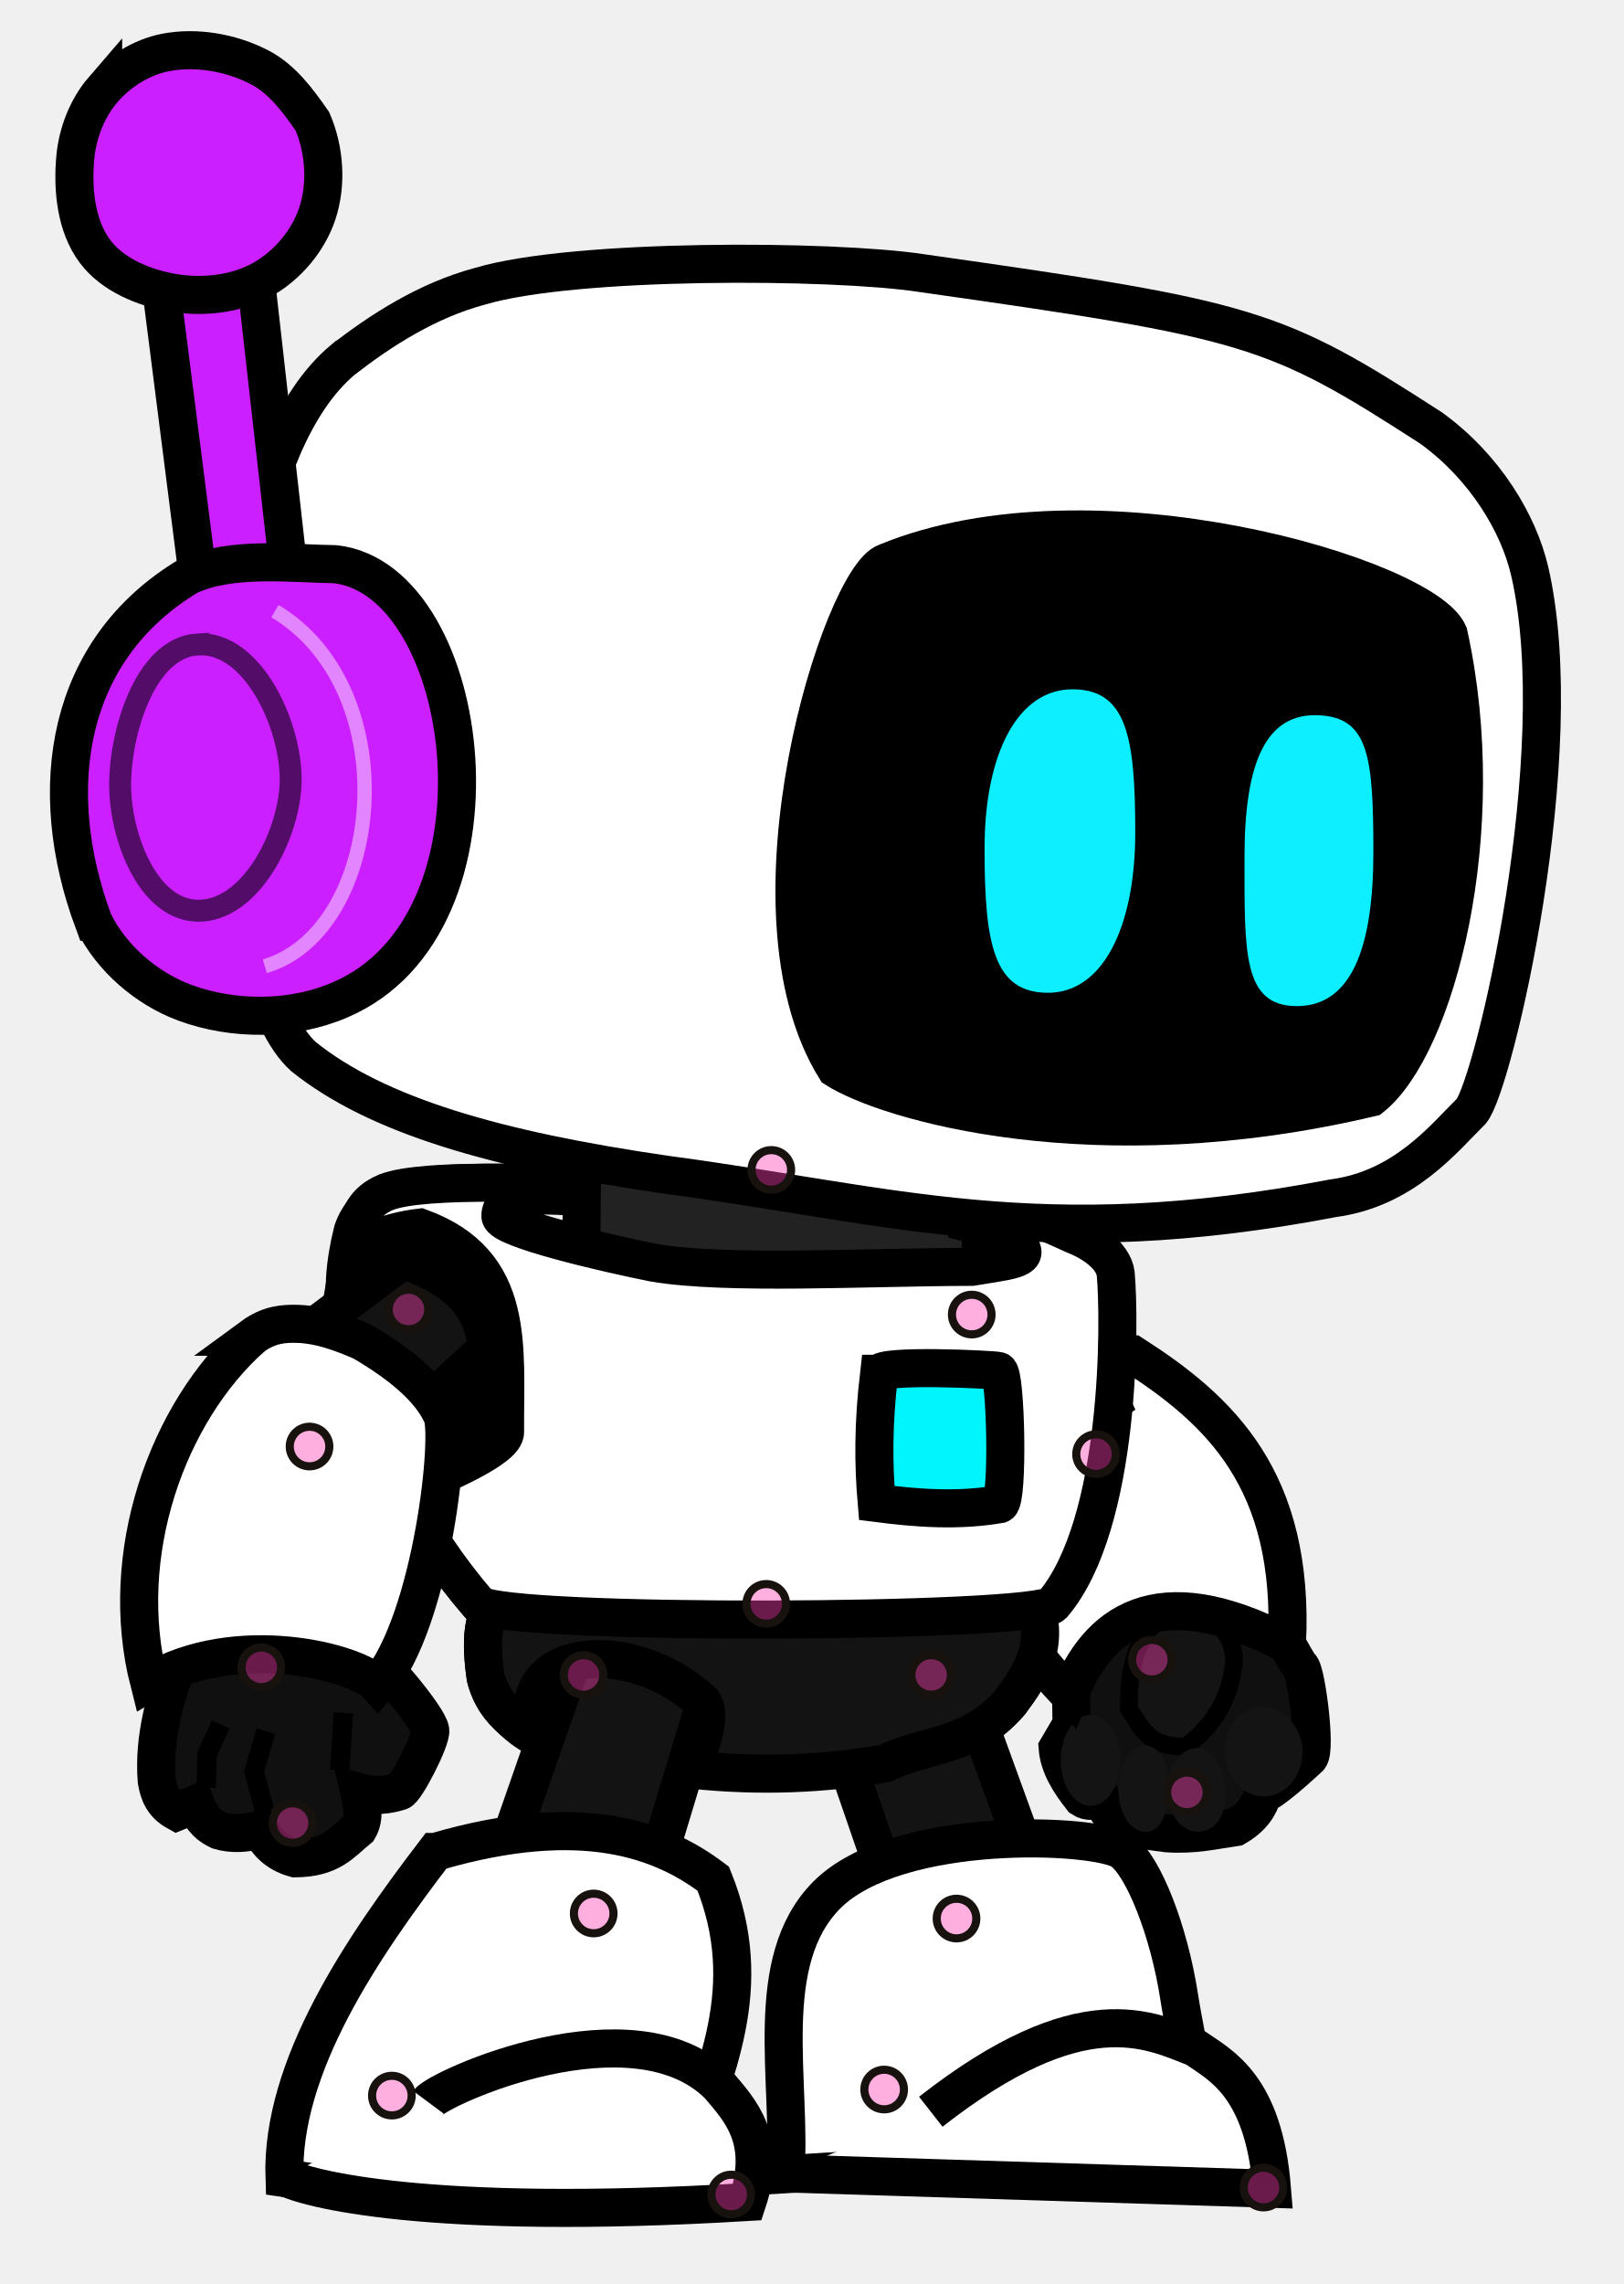
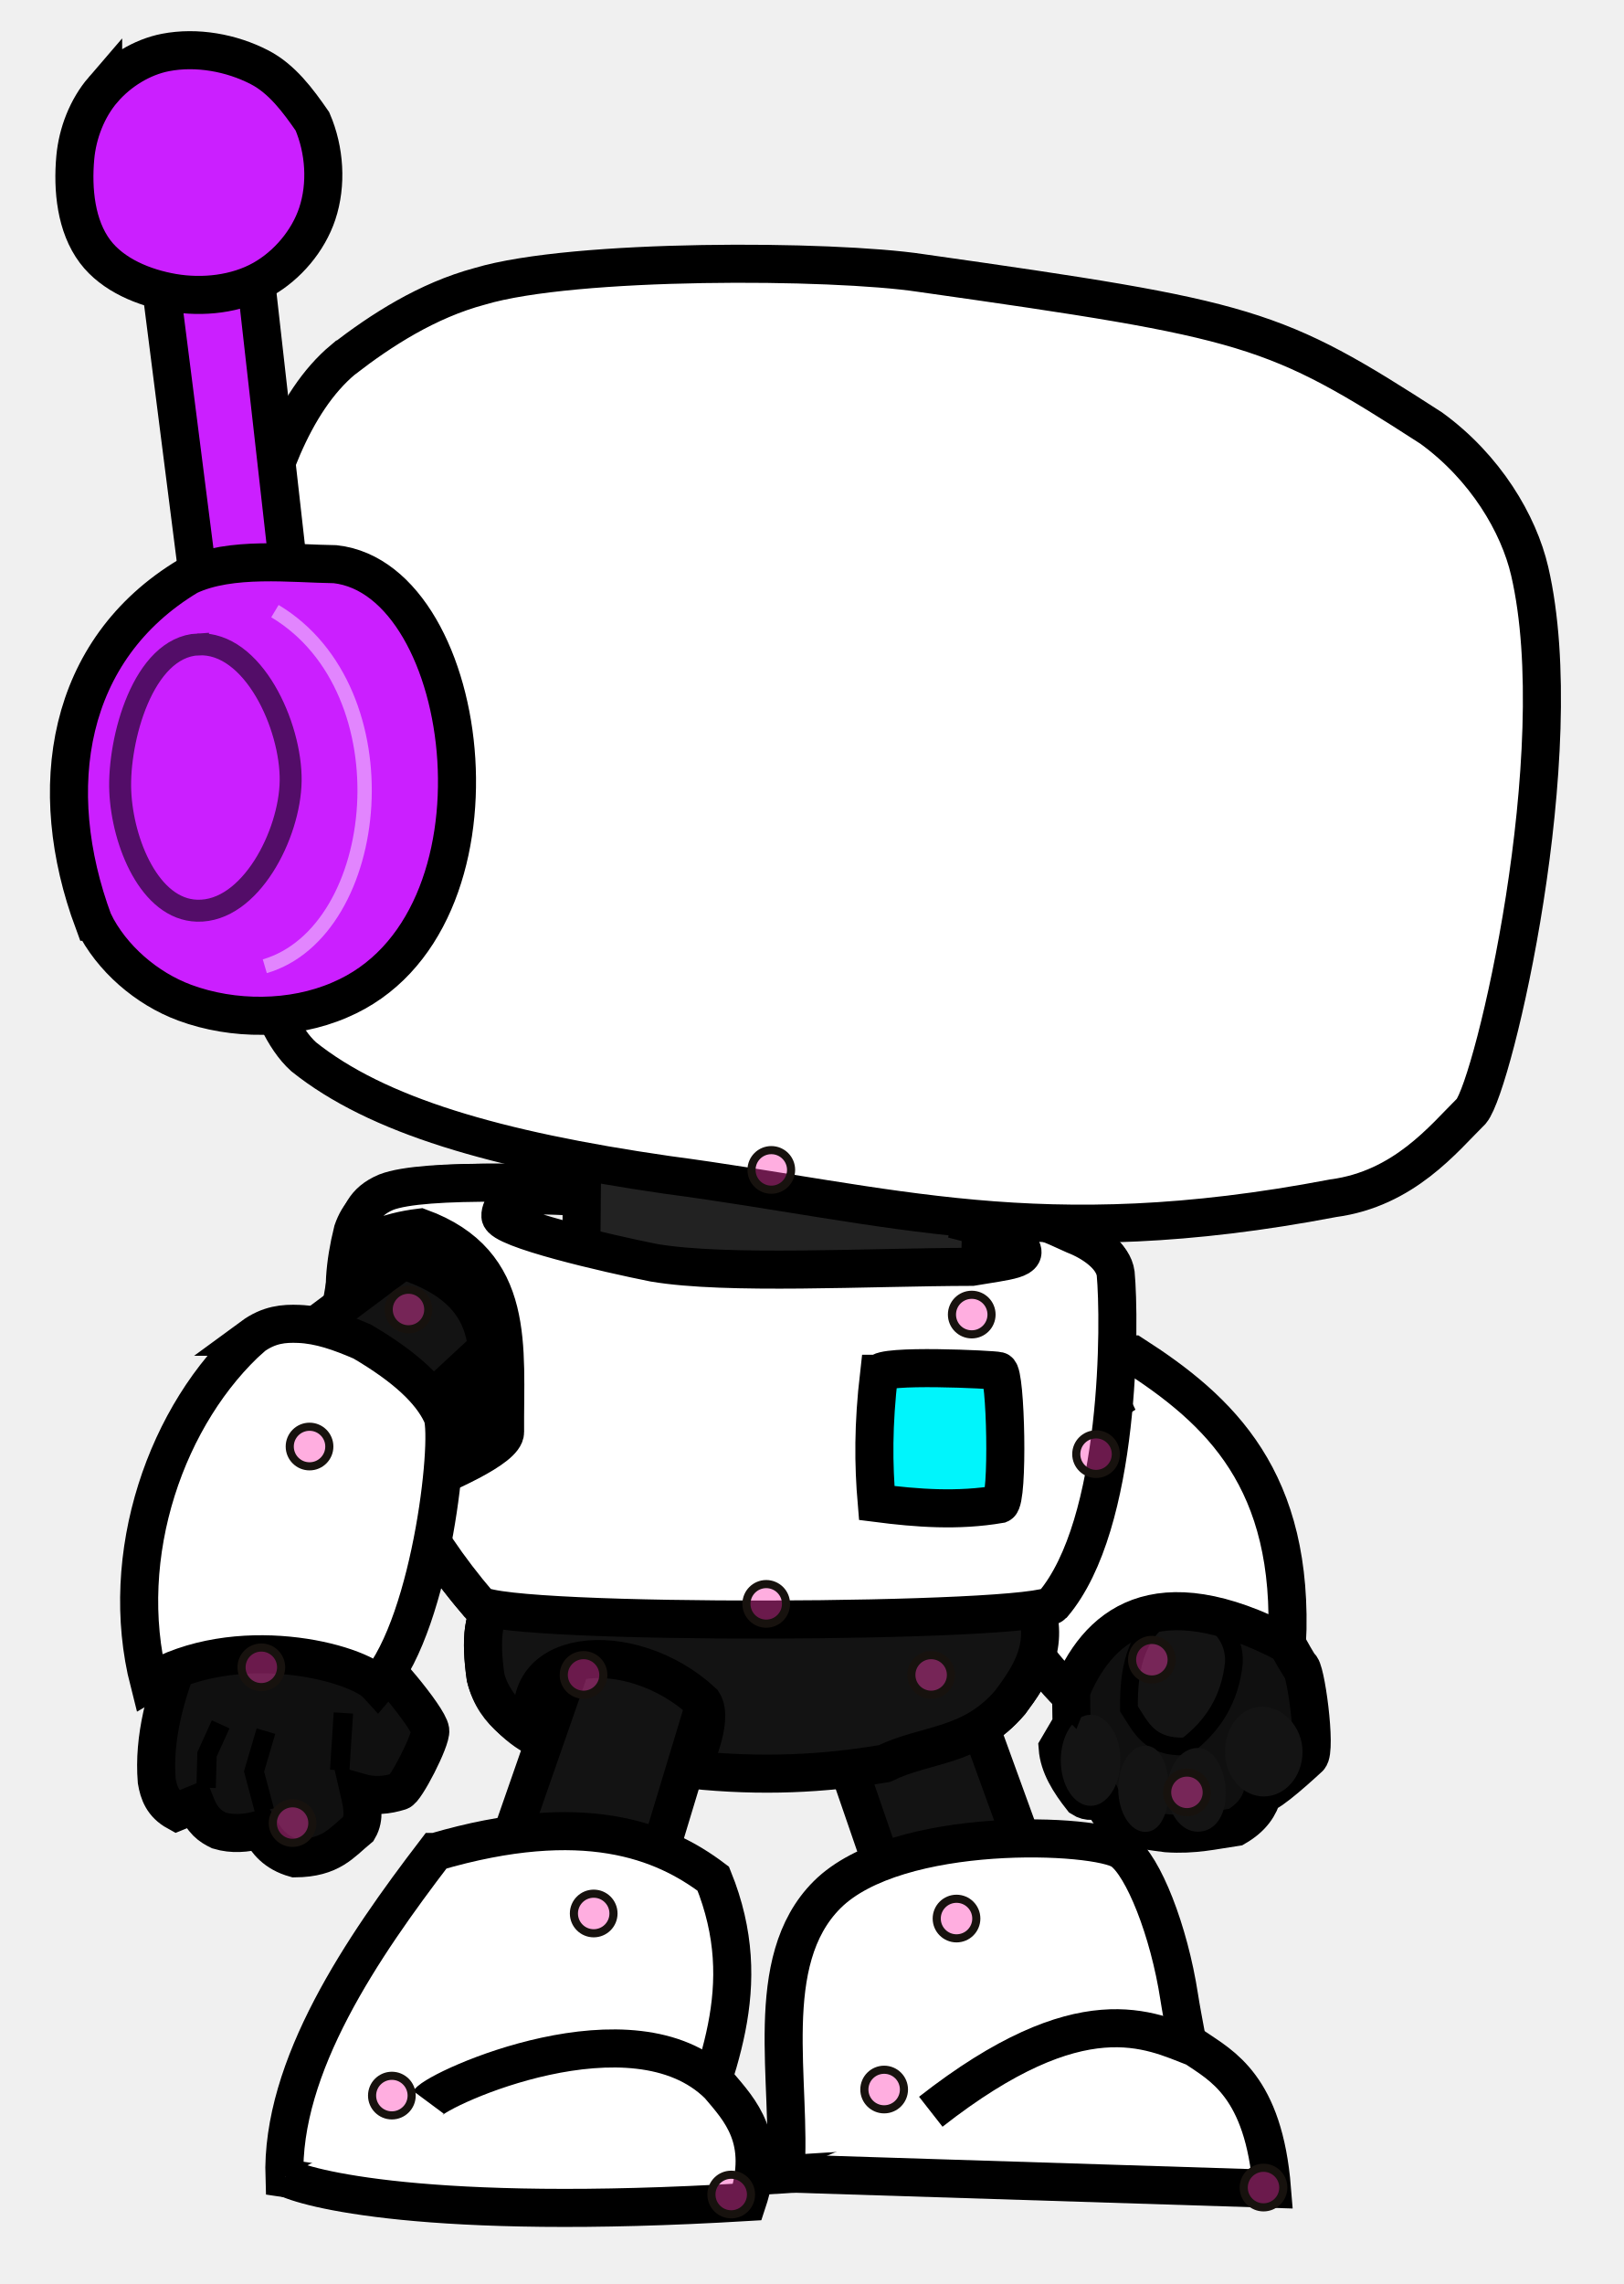
<svg xmlns="http://www.w3.org/2000/svg" width="64mm" height="90mm" viewBox="232 118 64 90" version="1.1" id="player-robot-svg">
  <defs id="defs81" />
  <g id="view-player-robot-side-right">
    <g id="part-pelvis-back" data-rig-part="pelvis_back" data-rig-bone="pelvis" data-rig-z="30">
      <path style="stroke:#000000;stroke-opacity:1;fill:#070707;fill-opacity:1;stroke-width:1.5;stroke-linecap:butt;stroke-linejoin:miter;stroke-dasharray:none" d="m 251.658,181.105 c -0.653,0.402 -0.727,1.52 -0.519,2.988 0.382,1.562 1.556,1.976 2.508,2.711 4.618,0.621 9.3,1.359 13.213,0.687 1.653,-0.806 3.424,-0.615 4.958,-2.417 0.813,-1.097 1.57,-2.219 0.947,-3.965 -1.203,-0.847 -2.844,-1.172 -4.686,-1.256 -5.025,-0.112 -8.538,-0.587 -15.074,-0.335 -0.449,0.279 -0.897,0.762 -1.346,1.588 z" id="path4613" />
    </g>
    <g id="part-far-hand" data-rig-part="far_hand" data-rig-bone="far_arm_hand" data-rig-z="8" data-note="screen-right hand base + finger pads">
      <path style="stroke:#000000;stroke-opacity:1;fill:#101010;fill-opacity:1;stroke-width:1.5;stroke-linecap:butt;stroke-linejoin:miter;stroke-dasharray:none" d="m 274.233,185.945 -0.547,0.931 c 0.052,0.695 0.456,1.345 0.96,1.983 0.244,0.159 0.504,0.117 0.77,0 0.156,0.346 0.295,0.695 0.774,0.981 0.645,0.266 1.218,0.322 1.799,0.399 1.067,0.075 1.856,-0.119 2.717,-0.245 0.64,-0.372 0.939,-0.824 1.064,-1.316 0.245,0.042 1.587,-1.198 1.825,-1.417 0.31,-0.285 -0.145,-3.656 -0.363,-3.596 -0.633,-1.015 -1.036,-2.079 -2.061,-3.009 -1.888,-0.267 -3.737,-0.444 -5.279,0.073 -1.275,0.527 -1.507,1.499 -1.698,2.489 z" id="path4719" />
      <path style="fill:#141414;fill-opacity:1;stroke:#000000;stroke-width:0.7;stroke-linecap:butt;stroke-linejoin:miter;stroke-dasharray:none;stroke-opacity:1" d="m 277.945,181.6 c -1.259,0.912 -1.462,2.276 -1.449,3.733 0.469,0.719 0.794,1.551 2.253,1.484 1.049,-0.791 1.734,-1.847 1.883,-3.296 0.051,-1.001 -0.629,-1.629 -1.292,-1.971 -0.412,-0.2 -1.025,-0.093 -1.394,0.05 z" id="path4824" />
      <path id="path4892" style="opacity:1;fill:#141414;fill-opacity:1;stroke-width:0.7;stroke-linecap:round;stroke-linejoin:round;stroke-dasharray:none" d="m 283.337,187.033 c 0,0.969 -0.684,1.755 -1.527,1.755 -0.843,0 -1.527,-0.786 -1.527,-1.755 0,-0.969 0.614,-1.781 1.458,-1.781 0.843,-1e-5 1.597,0.811 1.597,1.781 z" />
      <path id="path4886" style="opacity:1;fill:#141414;fill-opacity:1;stroke-width:0.7;stroke-linecap:round;stroke-linejoin:round;stroke-dasharray:none" d="m 280.311,188.665 c 0,0.911 -0.441,1.513 -1.104,1.513 -0.664,0 -1.201,-0.739 -1.201,-1.65 0,-0.911 0.538,-1.65 1.201,-1.65 0.664,0 1.104,0.876 1.104,1.788 z" />
      <path id="path4888" style="opacity:1;fill:#141414;fill-opacity:1;stroke-width:0.7;stroke-linecap:round;stroke-linejoin:round;stroke-dasharray:none" d="m 278.069,188.504 c 0,0.938 -0.338,1.681 -0.927,1.681 -0.589,0 -1.067,-0.761 -1.067,-1.699 0,-0.938 0.477,-1.699 1.067,-1.699 0.589,0 0.927,0.779 0.927,1.717 z" />
      <path id="path4890" style="opacity:1;fill:#141414;fill-opacity:1;stroke-width:0.7;stroke-linecap:round;stroke-linejoin:round;stroke-dasharray:none" d="m 276.161,187.365 a 1.176,1.794 0 0 1 -1.176,1.794 1.176,1.794 0 0 1 -1.176,-1.794 1.176,1.794 0 0 1 1.176,-1.794 1.176,1.794 0 0 1 1.176,1.794 z" />
    </g>
    <g id="part-far-arm-l" data-rig-part="far_arm_l" data-rig-bone="far_arm_l" data-rig-z="9">
      <path style="stroke:#000000;stroke-opacity:1;fill:#ffffff;fill-opacity:1;stroke-width:1.5;stroke-linecap:butt;stroke-linejoin:miter;stroke-dasharray:none" d="m 276.649,171.37 c 3.429,2.201 6.386,4.941 6.076,11.418 -5.201,-2.73 -7.506,-0.722 -8.571,1.987 -2.484,-2.562 -3.867,-5.506 -5.465,-8.515 1.743,-3.236 3.836,-5.222 7.959,-4.89 z" id="path4625" />
    </g>
    <g id="part-far-arm-u" data-rig-part="far_arm_u" data-rig-bone="far_arm_u" data-rig-z="10">
      <path style="stroke:#000000;stroke-opacity:1;fill:#131313;fill-opacity:1;stroke-width:1.5;stroke-linecap:butt;stroke-linejoin:miter;stroke-dasharray:none" d="m 275.293,172.235 -2.024,-3.189 -4.972,2.862 2.684,4.458 4.809,-3.092 z" id="path4631" />
    </g>
    <g id="part-torso-back" data-rig-part="torso_back" data-rig-bone="torso" data-rig-z="20">
      <path id="path3280" style="display:inline;fill:#ffffff;fill-opacity:1;stroke:#000000;stroke-width:1.5;stroke-linecap:butt;stroke-linejoin:miter;stroke-dasharray:none;stroke-opacity:1" d="m 251.931,164.604 c -2.106,-0.009 -3.738,0.086 -4.48,0.374 -0.901,0.383 -1.321,0.87 -1.549,1.526 -0.336,1.351 -0.384,2.385 -0.251,3.63 0.787,4.246 2.37,7.755 5.164,11.011 1.144,0.831 21.865,0.734 22.607,0 2.71,-3.181 2.648,-11.233 2.479,-13.048 -0.089,-0.691 -0.923,-1.247 -1.627,-1.519 -0.847,-0.375 -2.235,-1.125 -4.773,-1.288 l -1.25,-0.099 c -4.767,-0.049 -11.689,-0.567 -16.321,-0.587 z m 2.846,0.552 c 4.658,0.159 10.963,0.422 13.483,0.675 1.535,0.151 2.563,0.317 3.839,1.164 0.498,0.556 -0.478,0.598 -1.865,0.838 -4.142,0.009 -9.645,0.326 -12.524,-0.159 -1.822,-0.362 -6.027,-1.33 -6.057,-1.834 -0.027,-0.4 0.109,-0.583 0.435,-0.647 1.03,-0.12 1.357,-0.097 2.69,-0.037 z" />
      <path style="stroke:none;stroke-opacity:1;fill:#000000;fill-opacity:1;stroke-width:0.265;stroke-linecap:butt;stroke-linejoin:miter;stroke-dasharray:none" d="m 246.702,165.674 -0.575,5.178 4.131,7.121 5.346,-1.229 -2.461,-9.143 -2.874,-2.355 z" id="path4950" />
    </g>
    <g id="part-neck" data-rig-part="neck_ring" data-rig-bone="torso" data-rig-z="21">
      <path style="display:inline;fill:#222222;fill-opacity:1;stroke:#000000;stroke-width:1.5;stroke-linecap:butt;stroke-linejoin:miter;stroke-dasharray:none;stroke-opacity:1" d="m 254.953,162.535 -0.066,7.67 15.664,0.499 0.214,-7.927 z" id="path3288" />
    </g>
    <g id="part-far-leg-u" data-rig-part="far_leg_u" data-rig-bone="far_leg_u" data-rig-z="14">
      <path style="stroke:#000000;stroke-opacity:1;fill:#131313;fill-opacity:1;stroke-width:1.5;stroke-linecap:butt;stroke-linejoin:miter;stroke-dasharray:none" d="m 267.884,194.741 -3.79,-11.002 5.234,-1.303 4.236,11.657 z" id="path4621" />
    </g>
    <g id="part-near-leg-u" data-rig-part="near_leg_u" data-rig-bone="near_leg_u" data-rig-z="42">
      <path style="stroke:#000000;stroke-opacity:1;fill:#131313;fill-opacity:1;stroke-width:1.5;stroke-linecap:butt;stroke-linejoin:miter;stroke-dasharray:none" d="m 254.402,183.901 -3.449,9.892 5.708,1.639 3.513,-11.608 -5.224,-1.399 z" id="path4619" />
    </g>
    <g id="part-pelvis-front" data-rig-part="pelvis_front" data-rig-bone="pelvis" data-rig-z="35">
      <path id="path4701" style="fill:#131313;fill-opacity:1;stroke:#000000;stroke-width:1.5;stroke-linecap:butt;stroke-linejoin:miter;stroke-dasharray:none;stroke-opacity:1" d="m 256.392,179.445 c -1.043,0.003 -2.162,0.025 -3.387,0.072 -0.449,0.279 -0.897,0.763 -1.346,1.588 -0.653,0.402 -0.727,1.52 -0.519,2.988 0.355,1.452 1.944,2.413 2.004,2.338 -1.102,-3.543 3.69,-4.023 6.558,-1.358 0.473,0.733 -0.472,2.594 -0.458,2.658 2.758,0.29 5.24,0.168 7.617,-0.24 1.653,-0.806 3.424,-0.615 4.957,-2.417 0.813,-1.097 1.57,-2.219 0.947,-3.965 -1.203,-0.847 -2.844,-1.172 -4.687,-1.256 -4.082,-0.091 -7.167,-0.421 -11.686,-0.407 z" />
    </g>
    <g id="part-torso-front" data-rig-part="torso_front" data-rig-bone="torso" data-rig-z="40">
      <path id="path3280-3" style="stroke:#000000;stroke-opacity:1;fill:#ffffff;fill-opacity:1;display:inline;stroke-width:1.5;stroke-linecap:butt;stroke-linejoin:miter;stroke-dasharray:none" d="M 251.699 164.604 C 249.593 164.595 247.961 164.69 247.219 164.978 C 246.318 165.361 246.201 165.934 245.973 166.59 C 245.893 166.911 245.829 167.214 245.78 167.506 C 246.367 166.959 247.205 166.537 248.561 166.372 C 252.376 167.762 251.882 171.082 251.907 174.43 C 251.912 175.071 249.549 176.092 247.882 176.777 C 248.675 178.337 249.665 179.808 250.886 181.231 C 252.03 182.062 272.751 181.965 273.493 181.231 C 276.204 178.05 276.142 169.998 275.973 168.183 C 275.884 167.492 275.05 166.936 274.346 166.664 C 273.589 166.329 272.398 165.696 270.341 165.448 L 270.22 166.206 C 270.876 166.371 271.487 166.628 272.169 167.081 C 272.667 167.637 271.692 167.679 270.304 167.919 C 266.162 167.928 260.659 168.245 257.78 167.76 C 255.957 167.398 251.752 166.43 251.723 165.926 C 251.696 165.526 252.191 165.158 252.331 165.166 L 252.337 164.604 L 251.699 164.604 z " />
      <path style="fill:#00f5fc;fill-opacity:1;stroke:#000000;stroke-width:1.5;stroke-linecap:butt;stroke-linejoin:miter;stroke-opacity:1;stroke-dasharray:none" d="m 266.647,172.132 c -0.234,2.025 -0.224,3.551 -0.092,5.094 1.595,0.205 3.2,0.326 4.849,0.044 0.349,-0.147 0.243,-5.189 -0.05,-5.248 -0.191,-0.056 -4.663,-0.271 -4.706,0.11 z" id="path4733" />
    </g>
    <g id="part-near-hand" data-rig-part="near_hand" data-rig-bone="near_arm_hand" data-rig-z="48" data-note="screen-left hand base + finger line details">
      <path style="stroke:#000000;stroke-opacity:1;fill:#101010;fill-opacity:1;stroke-width:1.5;stroke-linecap:butt;stroke-linejoin:miter;stroke-dasharray:none" d="m 239.219,183.029 c -0.711,1.737 -1.178,3.46 -1.041,5.149 0.08,0.469 0.236,0.911 0.791,1.216 l 0.743,-0.303 c 0.267,0.678 0.591,0.878 0.919,1.039 0.52,0.156 1.06,0.116 1.613,-0.032 0.279,0.464 0.6,0.908 1.385,1.129 1.419,-0.012 1.827,-0.609 2.503,-1.167 0.252,-0.433 0.148,-0.932 0.032,-1.432 0.608,0.174 1.111,0.104 1.582,-0.041 0.219,-0.018 1.264,-2.042 1.212,-2.405 -0.078,-0.544 -2.158,-2.952 -2.223,-2.799 l -3.295,-1.904 z" id="path4717" />
      <path style="fill:none;stroke:#000000;stroke-width:0.765;stroke-linecap:butt;stroke-linejoin:miter;stroke-opacity:1;stroke-dasharray:none" d="m 245.39,187.758 0.144,-2.259" id="path4830" />
      <path style="fill:none;stroke:#000000;stroke-width:0.765;stroke-linecap:butt;stroke-linejoin:miter;stroke-opacity:1;stroke-dasharray:none" d="m 240.123,188.446 0.036,-1.315 0.538,-1.184" id="path4828" />
      <path style="fill:none;stroke:#000000;stroke-width:0.765;stroke-linecap:butt;stroke-linejoin:miter;stroke-opacity:1;stroke-dasharray:none" d="m 242.426,189.355 -0.413,-1.55 0.469,-1.59" id="path4826" />
    </g>
+     <g id="part-face-open" data-rig-part="face_open" data-rig-bone="head" data-rig-z="61" data-rig-opacity="face_open_vis">
+       <path style="stroke:#000000;stroke-opacity:1;fill:#000000;fill-opacity:1;display:inline;stroke-width:1.5;stroke-linecap:butt;stroke-linejoin:miter;stroke-dasharray:none" d="m 266.928,140.162 c -1.729,0.588 -5.906,13.637 -1.993,19.949 2.029,1.293 10.207,3.72 21.112,1.135 2.529,-2.011 4.773,-10.438 3.046,-18.272 -0.925,-2.203 -14.011,-6.174 -22.165,-2.812 z" id="face-open-visor" />
+       <path id="face-open-eye-right" style="stroke:none;stroke-opacity:1;fill:#0defff;fill-opacity:1;opacity:1;stroke-width:1.5;stroke-linecap:round;stroke-linejoin:round" d="m 276.745,150.797 c 0,3.761 -1.294,6.323 -3.438,6.323 -2.144,-1e-5 -2.502,-1.917 -2.502,-5.679 0,-3.761 1.317,-6.279 3.461,-6.279 2.144,-1e-5 2.479,1.873 2.479,5.634 z" />
+       <path id="face-open-eye-left" style="stroke:none;stroke-opacity:1;fill:#0defff;fill-opacity:1;stroke-width:1.5;stroke-linecap:round;stroke-linejoin:round" d="m 286.13,151.587 c 0,3.761 -0.87,6.058 -3.014,6.058 -2.144,-1e-5 -2.065,-2.119 -2.065,-5.88 0,-3.761 0.863,-5.701 2.965,-5.579 1.93,0.112 2.114,1.641 2.114,5.402 z" />
+     </g>
+     <g id="part-face-blink" data-rig-part="face_blink" data-rig-bone="head" data-rig-z="62" data-rig-opacity="blink_vis">
+       <path id="face-blink-visor" style="display:inline;fill:#000000;fill-opacity:1;stroke:#000000;stroke-width:1.5;stroke-linecap:round;stroke-linejoin:round;stroke-dasharray:none;stroke-opacity:1" d="m 267.1,143.1 c 4.6,-2.4 15.9,-1.9 20.7,1.1 1.9,3.5 1.1,10.0 -2.3,13.0 -7.0,2.5 -14.7,1.3 -18.9,-1.8 -1.8,-3.7 -1.6,-8.8 0.5,-12.3 z" />
+       <path id="face-blink-eye-right" style="fill:none;fill-opacity:1;stroke:#0defff;stroke-width:2.3;stroke-linecap:round;stroke-linejoin:round;stroke-dasharray:none;stroke-opacity:1" d="m 269.7,151.7 c 1.5,2.1 4.2,2.6 6.0,0.3" />
+       <path id="face-blink-eye-left" style="fill:none;fill-opacity:1;stroke:#0defff;stroke-width:2.3;stroke-linecap:round;stroke-linejoin:round;stroke-dasharray:none;stroke-opacity:1" d="m 280.3,152.4 c 1.5,2.0 4.2,2.3 5.8,0.1" />
+     </g>
    <g id="part-near-arm-u" data-rig-part="near_arm_u" data-rig-bone="near_arm_u" data-rig-z="46">
      <path style="stroke:#000000;stroke-opacity:1;fill:#131313;fill-opacity:1;stroke-width:1.5;stroke-linecap:butt;stroke-linejoin:miter;stroke-dasharray:none" d="m 242.847,171.422 5.04,-3.766 c 2.247,0.724 3.141,1.876 3.311,3.465 l -4.207,3.901 z" id="path4623" />
    </g>
    <g id="part-near-arm-l" data-rig-part="near_arm_l" data-rig-bone="near_arm_l" data-rig-z="47">
      <path style="stroke:#000000;stroke-opacity:1;fill:#ffffff;fill-opacity:1;display:inline;stroke-width:1.5;stroke-linecap:butt;stroke-linejoin:miter;stroke-dasharray:none" d="m 241.941,170.674 c -3.358,2.992 -5.348,8.587 -4.063,13.617 3.43,-2.035 8.185,-0.808 9.007,0.102 2.175,-2.554 2.948,-10.048 2.516,-10.68 -0.429,-0.905 -1.402,-1.838 -3.128,-2.851 -0.874,-0.378 -1.674,-0.662 -2.499,-0.694 -0.581,-0.023 -1.169,0.018 -1.834,0.506 z" id="path4109" />
    </g>
    <g id="part-far-leg-l" data-rig-part="far_leg_l" data-rig-bone="far_leg_l" data-rig-z="15">
      <path style="stroke:#000000;stroke-opacity:1;fill:#ffffff;fill-opacity:1;stroke-width:1.5;stroke-linecap:butt;stroke-linejoin:miter;stroke-dasharray:none" d="m 264.598,192.662 c -2.625,2.624 -1.375,7.396 -1.642,11.013 0,0 15.481,-0.961 15.957,-1.17 0.743,-0.326 -0.174,-4.106 -0.434,-5.8 -0.406,-2.648 -1.422,-5.179 -2.244,-5.77 -0.976,-0.7 -8.863,-1.045 -11.637,1.727 z" id="path4617" />
    </g>
    <g id="part-far-foot" data-rig-part="far_foot" data-rig-bone="far_leg_foot" data-rig-z="16">
      <path style="fill:#ffffff;fill-opacity:1;stroke:#000000;stroke-width:1.5;stroke-linecap:butt;stroke-linejoin:miter;stroke-opacity:1;stroke-dasharray:none" d="m 262.958,203.642 19.176,0.607 c -0.325,-4.048 -2.001,-4.858 -3.033,-5.564 -1.773,-0.681 -4.451,-2.142 -10.415,2.527" id="path4629" />
    </g>
    <g id="part-near-leg-l" data-rig-part="near_leg_l" data-rig-bone="near_leg_l" data-rig-z="43">
      <path style="stroke:#000000;stroke-opacity:1;fill:#ffffff;fill-opacity:1;stroke-width:1.5;stroke-linecap:butt;stroke-linejoin:miter;stroke-dasharray:none" d="m 249.153,190.975 c 5.851,-1.712 8.988,-0.438 10.96,1.055 1.751,4.328 0.041,7.59 -1.168,11.291 -3.525,0.021 -1.467,0.918 -4.853,1.178 -1.72,0.132 -5.131,0.217 -10.88,-0.67 -0.15,-4.406 3.09,-9.125 5.94,-12.854 z" id="path4615" />
    </g>
    <g id="part-near-foot" data-rig-part="near_foot" data-rig-bone="near_leg_foot" data-rig-z="44">
      <path style="fill:#ffffff;fill-opacity:1;stroke:#000000;stroke-width:1.5;stroke-linecap:butt;stroke-linejoin:miter;stroke-opacity:1;stroke-dasharray:none" d="m 248.885,200.84 c 0.428,-0.576 8.063,-4.032 11.445,-0.674 0.829,0.981 1.947,2.128 1.125,4.603 -12.671,0.761 -17.438,-0.551 -18.226,-0.983" id="path4627" />
    </g>
    <g id="part-head" data-rig-part="head" data-rig-bone="head" data-rig-z="60">
      <path style="display:inline;fill:#ffffff;fill-opacity:1;stroke:#000000;stroke-width:1.5;stroke-linecap:butt;stroke-linejoin:miter;stroke-dasharray:none;stroke-opacity:1" d="m 245.528,132.165 c -2.007,1.674 -3.111,4.88 -3.728,7.941 -0.882,4.226 -0.966,16.7 2.167,19.534 2.889,2.314 7.571,3.679 14.319,4.654 8.799,1.167 14.686,3.134 26.259,0.922 2.797,-0.373 4.361,-2.359 5.447,-3.432 0.884,-1.078 3.957,-14.135 2.298,-21.28 -0.433,-1.864 -1.745,-4.087 -3.881,-5.636 -6.202,-4.004 -7.074,-4.262 -20.124,-6.112 -3.481,-0.525 -13.66,-0.585 -17.371,0.525 -2.079,0.557 -3.892,1.731 -5.385,2.884 z" id="path3119" />
-       <path style="stroke:#000000;stroke-opacity:1;fill:#000000;fill-opacity:1;display:inline;stroke-width:1.5;stroke-linecap:butt;stroke-linejoin:miter;stroke-dasharray:none" d="m 266.928,140.162 c -1.729,0.588 -5.906,13.637 -1.993,19.949 2.029,1.293 10.207,3.72 21.112,1.135 2.529,-2.011 4.773,-10.438 3.046,-18.272 -0.925,-2.203 -14.011,-6.174 -22.165,-2.812 z" id="path4111" />
-       <path id="path4583" style="stroke:none;stroke-opacity:1;fill:#0defff;fill-opacity:1;opacity:1;stroke-width:1.5;stroke-linecap:round;stroke-linejoin:round" d="m 276.745,150.797 c 0,3.761 -1.294,6.323 -3.438,6.323 -2.144,-1e-5 -2.502,-1.917 -2.502,-5.679 0,-3.761 1.317,-6.279 3.461,-6.279 2.144,-1e-5 2.479,1.873 2.479,5.634 z" />
-       <path id="path4583-6" style="stroke:none;stroke-opacity:1;fill:#0defff;fill-opacity:1;stroke-width:1.5;stroke-linecap:round;stroke-linejoin:round" d="m 286.13,151.587 c 0,3.761 -0.87,6.058 -3.014,6.058 -2.144,-1e-5 -2.065,-2.119 -2.065,-5.88 0,-3.761 0.863,-5.701 2.965,-5.579 1.93,0.112 2.114,1.641 2.114,5.402 z" />
      <path style="stroke:#000000;stroke-opacity:1;fill:#cb1fff;fill-opacity:1;stroke-width:1.5;stroke-linecap:butt;stroke-linejoin:miter;stroke-dasharray:none" d="m 239.841,141.056 -1.753,-13.768 3.759,-0.374 1.772,15.712 -3.473,0.385 z" id="path4712" />
      <path style="fill:#cb1fff;fill-opacity:1;stroke:#000000;stroke-width:1.5;stroke-linecap:butt;stroke-linejoin:miter;stroke-dasharray:none;stroke-opacity:1" d="m 235.688,154.324 c 0.704,1.438 2.092,2.632 3.594,3.187 1.909,0.706 4.237,0.703 6.104,-0.105 7.029,-2.971 5.294,-16.561 -0.172,-17.174 -1.716,-0.023 -4.125,-0.323 -5.788,0.464 -4.828,2.898 -5.686,8.385 -3.739,13.628 z" id="path4710" />
      <path style="fill:#cb1fff;stroke:#000000;stroke-width:1.5;stroke-linecap:butt;stroke-linejoin:miter;stroke-opacity:1;fill-opacity:1;stroke-dasharray:none" d="m 236.065,121.531 c -0.631,0.732 -1.011,1.72 -1.098,2.682 -0.113,1.256 0.024,2.694 0.783,3.701 0.696,0.923 1.926,1.427 3.065,1.622 1.174,0.201 2.497,0.058 3.535,-0.526 0.978,-0.55 1.8,-1.523 2.154,-2.588 0.383,-1.153 0.297,-2.504 -0.19,-3.639 -0.574,-0.83 -1.203,-1.678 -2.088,-2.134 -1.109,-0.572 -2.473,-0.818 -3.699,-0.582 -0.938,0.181 -1.838,0.741 -2.462,1.465 z" id="path4714" />
      <path style="fill:none;stroke:#fefefe;stroke-width:0.565;stroke-linecap:butt;stroke-linejoin:miter;stroke-dasharray:none;stroke-opacity:0.458" d="m 242.836,142.081 c 5.234,3.137 4.28,12.618 -0.399,13.994" id="path4735" />
      <path style="fill:none;stroke:#000000;stroke-width:0.865;stroke-linecap:butt;stroke-linejoin:miter;stroke-opacity:0.59;stroke-dasharray:none" d="m 239.804,143.391 c -2.171,0.118 -3.149,3.758 -3.064,5.781 0.085,2.023 1.163,4.664 3.03,4.714 2.1,0.056 3.656,-3.012 3.686,-5.112 0.031,-2.168 -1.481,-5.501 -3.652,-5.382 z" id="path4737" />
    </g>
    <g id="rig-joints">
      <circle id="joint-waist" cx="262.2" cy="181.2" r="0.78" style="fill:#ff3eb5;fill-opacity:0.42;stroke:#17120e;stroke-width:0.32" data-rig-joint="waist" />
      <circle id="joint-neck" cx="262.4" cy="164.1" r="0.78" style="fill:#ff3eb5;fill-opacity:0.42;stroke:#17120e;stroke-width:0.32" data-rig-joint="neck" />
      <circle id="joint-far-shoulder" cx="270.3" cy="169.8" r="0.78" style="fill:#ff3eb5;fill-opacity:0.42;stroke:#17120e;stroke-width:0.32" data-rig-joint="far_shoulder" />
      <circle id="joint-far-elbow" cx="275.2" cy="175.3" r="0.78" style="fill:#ff3eb5;fill-opacity:0.42;stroke:#17120e;stroke-width:0.32" data-rig-joint="far_elbow" />
      <circle id="joint-far-wrist" cx="277.4" cy="183.4" r="0.78" style="fill:#ff3eb5;fill-opacity:0.42;stroke:#17120e;stroke-width:0.32" data-rig-joint="far_wrist" />
      <circle id="joint-far-handtip" cx="278.782" cy="188.627" r="0.78" style="fill:#ff3eb5;fill-opacity:0.42;stroke:#17120e;stroke-width:0.32" data-rig-joint="far_handtip" />
      <circle id="joint-near-shoulder" cx="248.1" cy="169.6" r="0.78" style="fill:#ff3eb5;fill-opacity:0.42;stroke:#17120e;stroke-width:0.32" data-rig-joint="near_shoulder" />
      <circle id="joint-near-elbow" cx="244.2" cy="175" r="0.78" style="fill:#ff3eb5;fill-opacity:0.42;stroke:#17120e;stroke-width:0.32" data-rig-joint="near_elbow" />
      <circle id="joint-near-wrist" cx="242.3" cy="183.7" r="0.78" style="fill:#ff3eb5;fill-opacity:0.42;stroke:#17120e;stroke-width:0.32" data-rig-joint="near_wrist" />
      <circle id="joint-near-handtip" cx="243.532" cy="189.837" r="0.78" style="fill:#ff3eb5;fill-opacity:0.42;stroke:#17120e;stroke-width:0.32" data-rig-joint="near_handtip" />
      <circle id="joint-far-hip" cx="268.7" cy="184" r="0.78" style="fill:#ff3eb5;fill-opacity:0.42;stroke:#17120e;stroke-width:0.32" data-rig-joint="far_hip" />
      <circle id="joint-far-knee" cx="269.7" cy="193.6" r="0.78" style="fill:#ff3eb5;fill-opacity:0.42;stroke:#17120e;stroke-width:0.32" data-rig-joint="far_knee" />
      <circle id="joint-far-ankle" cx="266.848" cy="200.337" r="0.78" style="fill:#ff3eb5;fill-opacity:0.42;stroke:#17120e;stroke-width:0.32" data-rig-joint="far_ankle" />
      <circle id="joint-far-toe" cx="281.8" cy="204.2" r="0.78" style="fill:#ff3eb5;fill-opacity:0.42;stroke:#17120e;stroke-width:0.32" data-rig-joint="far_toe" />
      <circle id="joint-near-hip" cx="255" cy="184" r="0.78" style="fill:#ff3eb5;fill-opacity:0.42;stroke:#17120e;stroke-width:0.32" data-rig-joint="near_hip" />
      <circle id="joint-near-knee" cx="255.4" cy="193.4" r="0.78" style="fill:#ff3eb5;fill-opacity:0.42;stroke:#17120e;stroke-width:0.32" data-rig-joint="near_knee" />
      <circle id="joint-near-ankle" cx="247.445" cy="200.576" r="0.78" style="fill:#ff3eb5;fill-opacity:0.42;stroke:#17120e;stroke-width:0.32" data-rig-joint="near_ankle" />
      <circle id="joint-near-toe" cx="260.82" cy="204.474" r="0.78" style="fill:#ff3eb5;fill-opacity:0.42;stroke:#17120e;stroke-width:0.32" data-rig-joint="near_toe" />
    </g>
  </g>
</svg>
